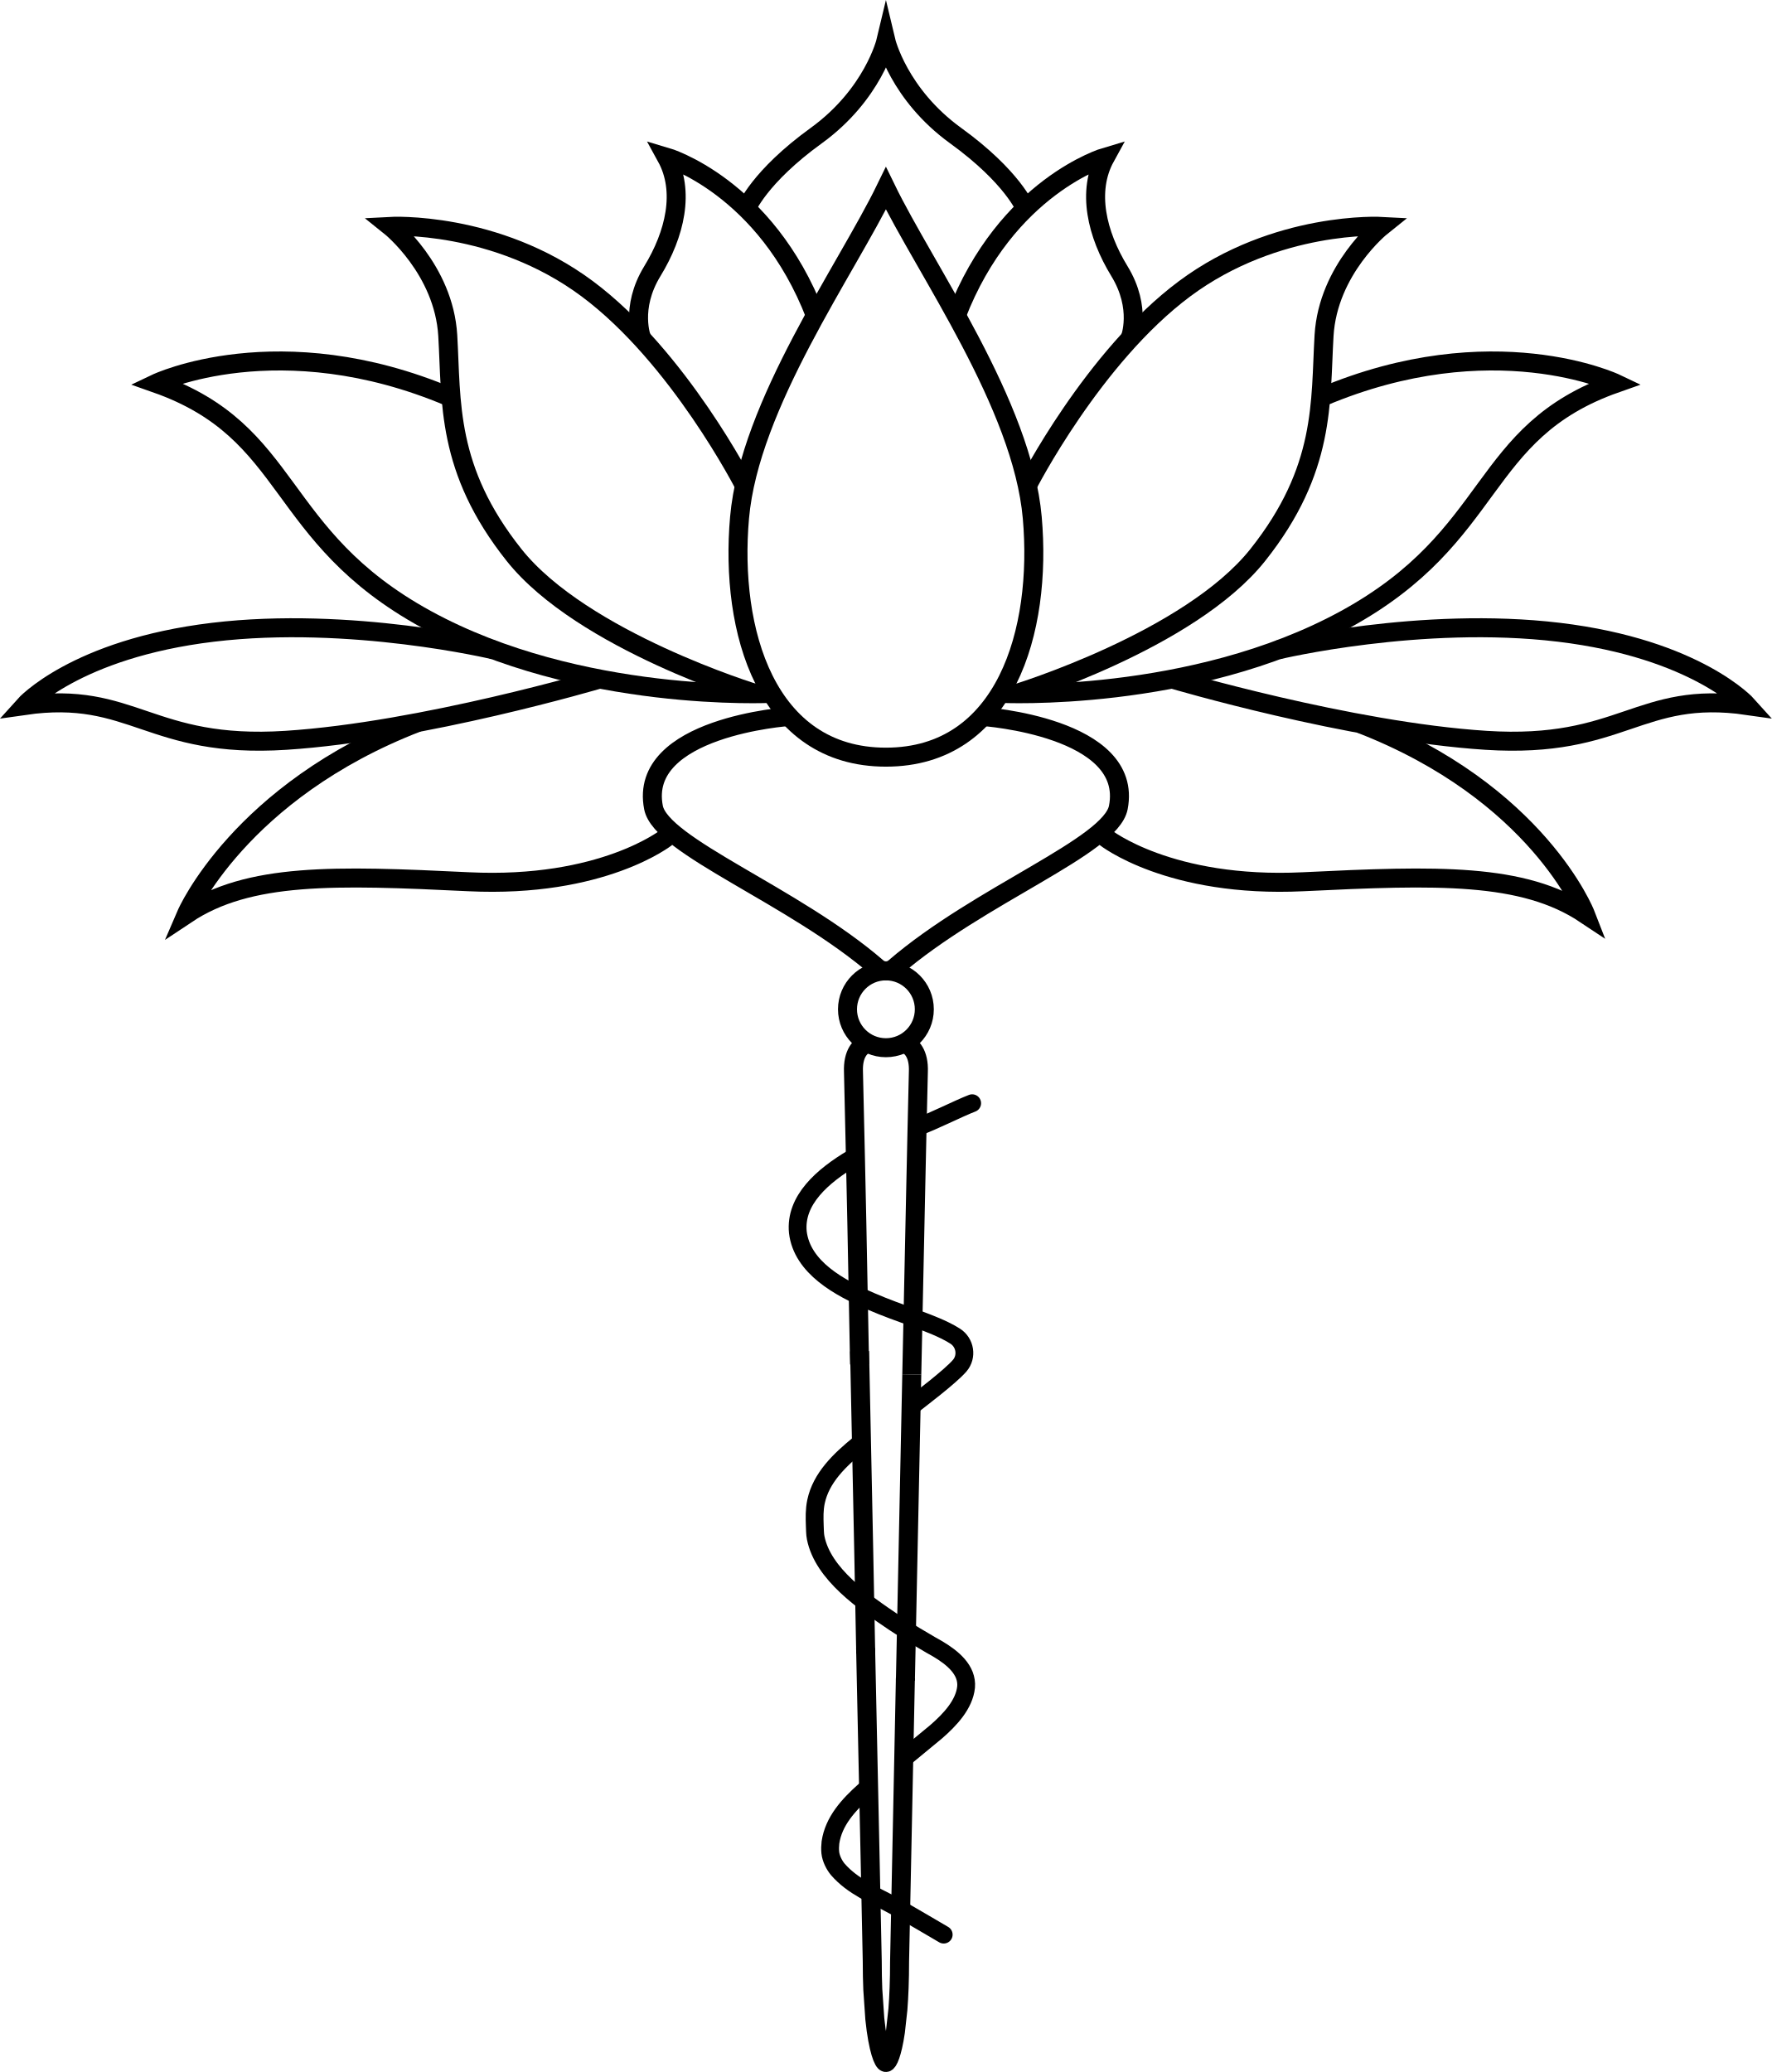
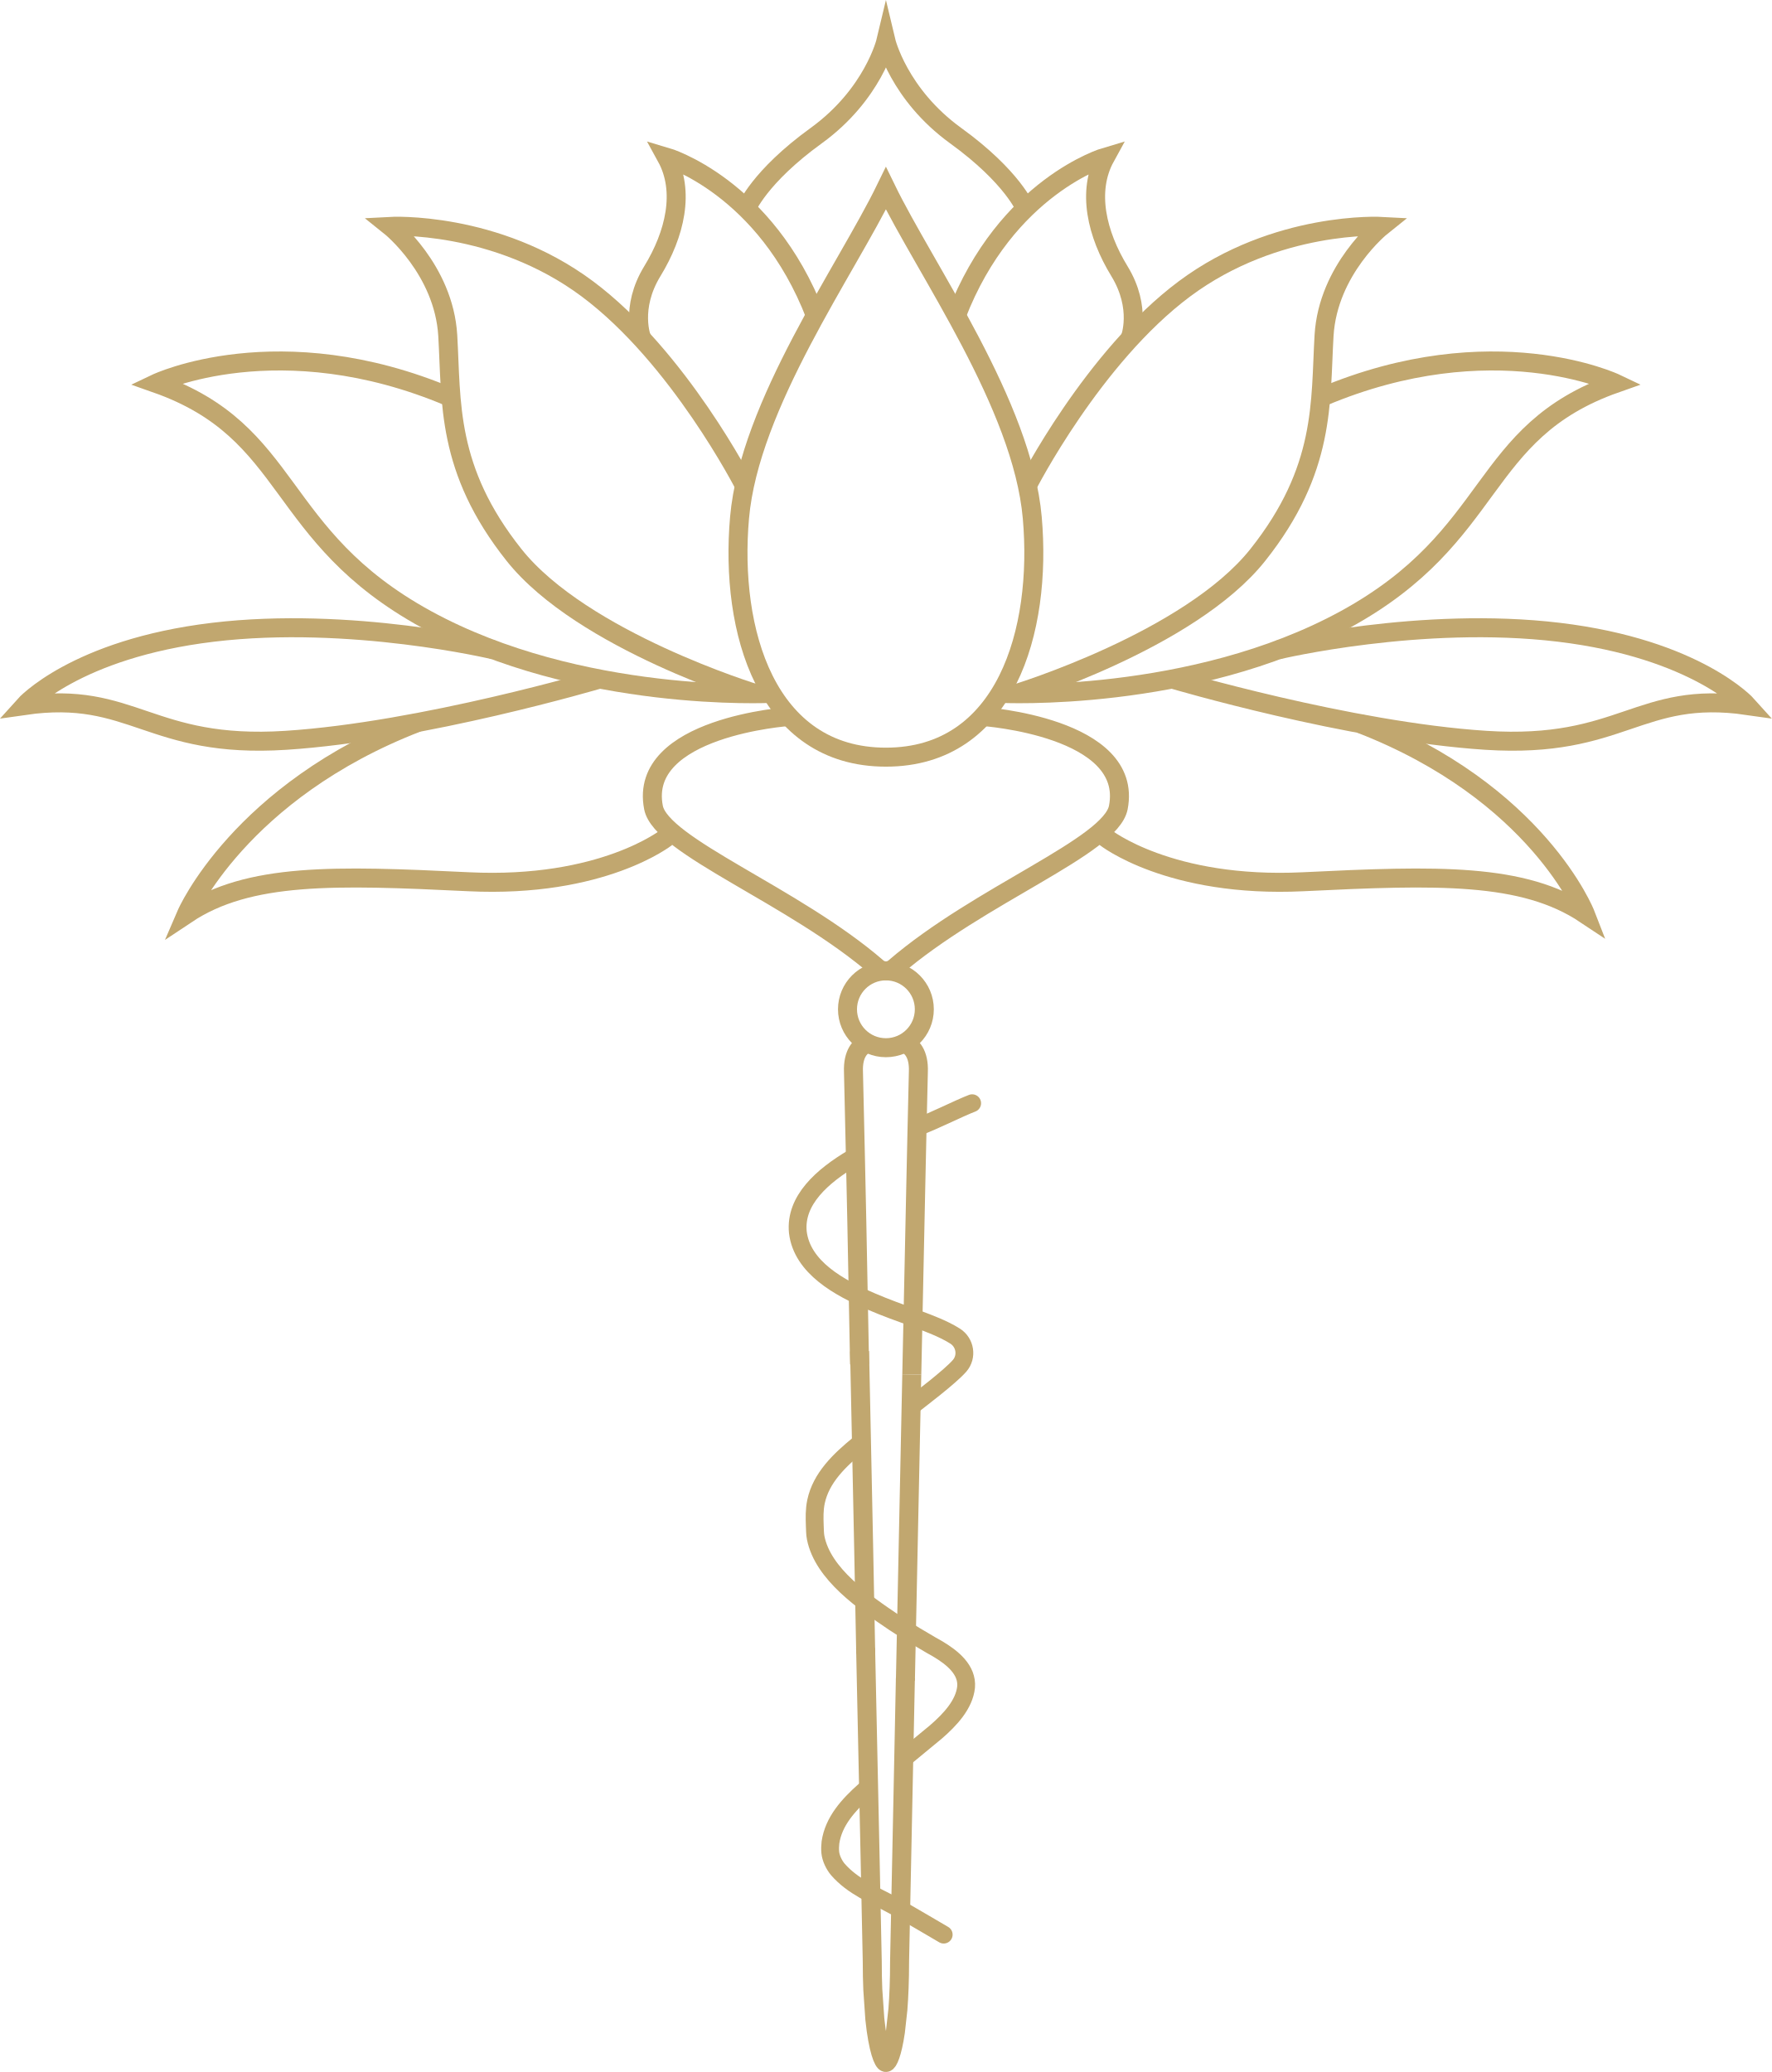
<svg xmlns="http://www.w3.org/2000/svg" aria-hidden="true" data-bbox="10.3 17.29 725.62 851.36" data-type="ugc" viewBox="0 0 746.22 872.66">
-   <g fill="none" stroke="#000000" stroke-miterlimit="10">
+   <g fill="none" stroke="#c1a76f" stroke-miterlimit="10">
    <path stroke-width="8" d="M389.29 425.08c0 8.936-7.244 16.18-16.18 16.18s-16.18-7.244-16.18-16.18 7.244-16.18 16.18-16.18 16.18 7.244 16.18 16.18zM381.32 706.68c-.3 14.59-1.08 52.92-1.33 64.98-.17 8.22-.32 15.74-.46 22.39l-.66 31.97c0 8.05-.28 14.75-.71 20.28l-1.05 9.45c-1.35 9.27-3.16 12.9-4 12.9-.98 0-3.3-5.03-4.67-18.36l-.85-12.37c-.15-3.59-.23-7.55-.23-11.9 0 0-.16-7.76-.44-21.05-.11-5.82-.26-12.72-.42-20.49-.36-17.51-1.44-66.1-1.94-90.35" />
    <path stroke-width="8" d="M364.61 696.36c-.28-13.2-.56-29.95-.85-43.64-.22-10.78-.45-21.61-.67-32.36-.37-17.51-.73-34.79-1.07-51.25M381.32 707.79c.46-22.25.96-46.02 1.45-69.77.24-11.36.48-22.72.71-33.91.18-8.53.36-16.97.53-25.23" />
    <path stroke-width="8" d="M362.02 574.59c-.17-8-1-52.28-1.15-59.49-.22-10.27-.42-19.64-.6-27.85-.45-20.69-.75-34.03-.82-35.8-.31-7.72 2.89-11.06 5.98-12.13M384.01 578.88c.38-17.7 1.38-65.28 1.68-79.2.2-9.17.37-17.33.53-24.21.3-13.89.5-22.6.56-24.01.31-7.72-2.89-11.05-5.98-12.14h-.01M373.11 318.89c-50.43 0-65.84-53.24-61.64-100.87 4.2-47.63 44.83-104.13 61.64-138.69 16.81 34.56 57.44 91.06 61.64 138.69 4.2 47.63-11.21 100.87-61.64 100.87ZM280.68 352.7s-26.92 21.4-83.34 18.66c-56.41-2.74-92.56-3.83-118.85 13.69 0 0 22.28-51.74 97.32-80.74" />
    <path stroke-width="8" d="M324.97 292.02s-80.84 4.17-145.38-31.15c-64.54-35.33-55.5-78.87-113.83-99.41 0 0 51.76-24.65 123.64 5.75" />
    <path stroke-width="8" d="M318.38 292.17s-73.12-22.27-101.87-58.41c-28.75-36.15-26.29-64.49-27.93-92.42s-24.24-46.01-24.24-46.01 44.36-2.46 82.98 26.29c38.61 28.75 66.22 82.91 66.22 82.91" />
    <path stroke-width="8" d="M270.28 142.63s-5.08-12.8 4.46-28.41 13.83-33.68 5.93-48.06c0 0 41.77 12.26 62.74 66.72" />
    <path stroke-width="8" d="M431.86 87.85s-5.34-13.33-29.37-30.72-29.37-39.84-29.37-39.84-5.34 22.45-29.37 39.84c-24.03 17.39-29.37 30.72-29.37 30.72M252.57 285.98S177.9 308.1 120.39 311.8c-57.51 3.7-64.3-21.26-110.09-14.67 0 0 21.33-23.86 79.36-30.84 58.03-6.97 118.42 7.46 118.42 7.46M413.91 301.78s63.73 4.36 57.08 38.33c-3.22 16.42-58.36 36.57-94.22 67.44a5.588 5.588 0 0 1-7.31-.01c-35.29-30.53-91.01-51.02-94.23-67.43-6.65-33.97 57.08-38.33 57.08-38.33M465.54 352.7s26.92 21.4 83.34 18.66c56.41-2.74 92.56-3.83 118.85 13.69 0 0-19.92-51.3-94.95-80.3M421.25 292.02s80.84 4.17 145.38-31.15c64.54-35.33 55.5-78.87 113.83-99.41 0 0-51.76-24.65-123.64 5.75" />
    <path stroke-width="8" d="M427.84 292.17s73.12-22.27 101.87-58.41c28.75-36.15 26.29-64.49 27.93-92.42 1.64-27.93 24.24-46.01 24.24-46.01s-44.36-2.46-82.98 26.29c-38.61 28.75-66.22 82.91-66.22 82.91" />
    <path stroke-width="8" d="M475.93 142.63s5.08-12.8-4.46-28.41-13.83-33.68-5.93-48.06c0 0-41.77 12.26-62.74 66.72M493.65 285.98s74.67 22.12 132.18 25.82c57.51 3.7 64.3-21.26 110.09-14.67 0 0-21.33-23.86-79.36-30.84-58.03-6.97-118.42 7.46-118.42 7.46" />
    <path stroke-width="7.5" d="M383.72 592.36c3.5-2.77 16.45-12.51 20.46-17.17 3.29-3.83 2.36-9.71-1.89-12.44-1.34-.86-2.84-1.68-4.4-2.44-4.75-2.33-10.12-4.21-13.73-5.55-2.74-.98-5.5-1.99-8.26-3.03-2.96-1.12-5.93-2.28-8.86-3.55-13.5-5.8-29.24-14.33-31.02-29.22-1.33-13.49 10.39-23.67 23.06-31.22M379.68 741.4c.11-.1 14.43-11.9 14.54-12 5.89-5.11 11.91-11.51 12.66-18.87.6-7.2-5.67-12.37-12.16-16.19-.92-.54-1.85-1.06-2.76-1.56-4.32-2.5-8.63-5.09-12.89-7.81-.79-.5-1.58-1.01-2.37-1.53-12.96-8.76-30.11-20.47-33.16-35.75-.34-1.63-.3-3.59-.39-5.26-.1-3.19-.21-6.49.52-9.98 2.13-10.07 9.92-17.51 18.01-24.12" />
    <path stroke-linecap="round" stroke-width="7.5" d="M386.8 474.5c5.75-1.99 16.99-7.7 22.64-9.86M397.45 814.8s-17.72-10.42-20.62-11.96c-.16-.08-.31-.17-.47-.25-8.39-4.6-17.12-7.93-23.49-15.25-1.52-1.81-2.92-4.57-3.19-7.14-.13-1.44-.09-2.79.07-4.2 1.32-8.95 7.53-15.77 14.45-21.93" />
  </g>
</svg>
